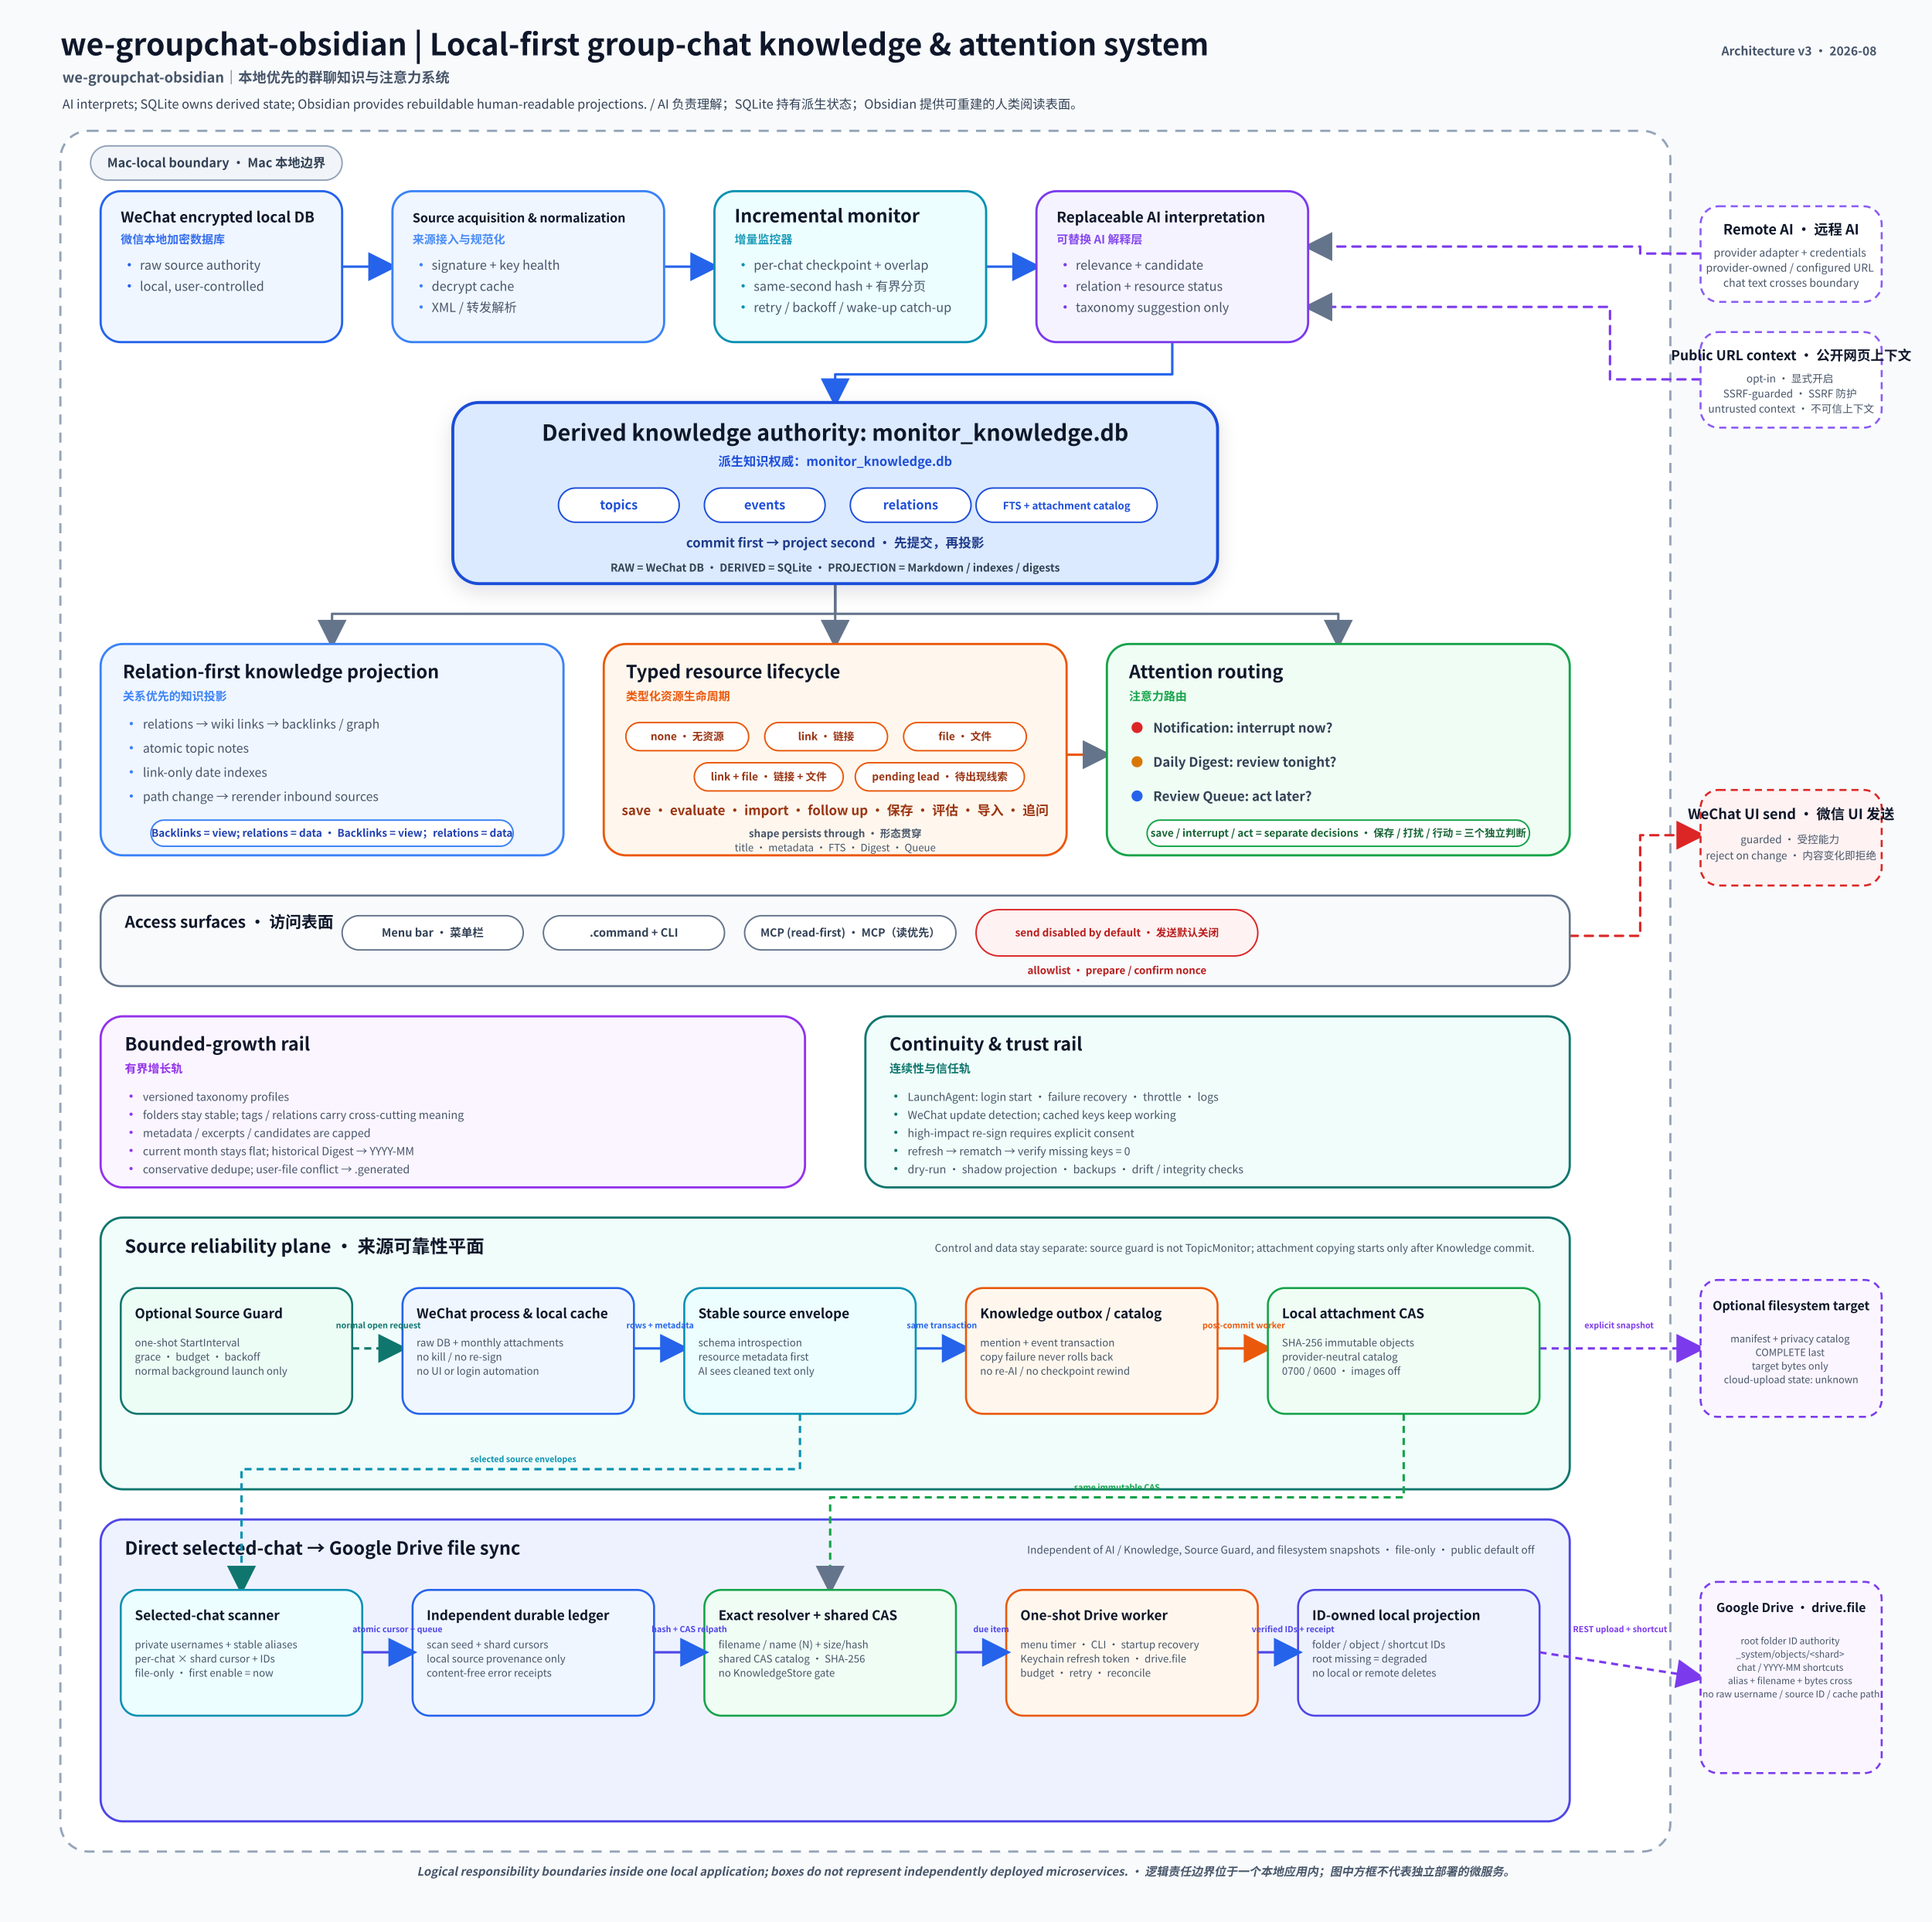
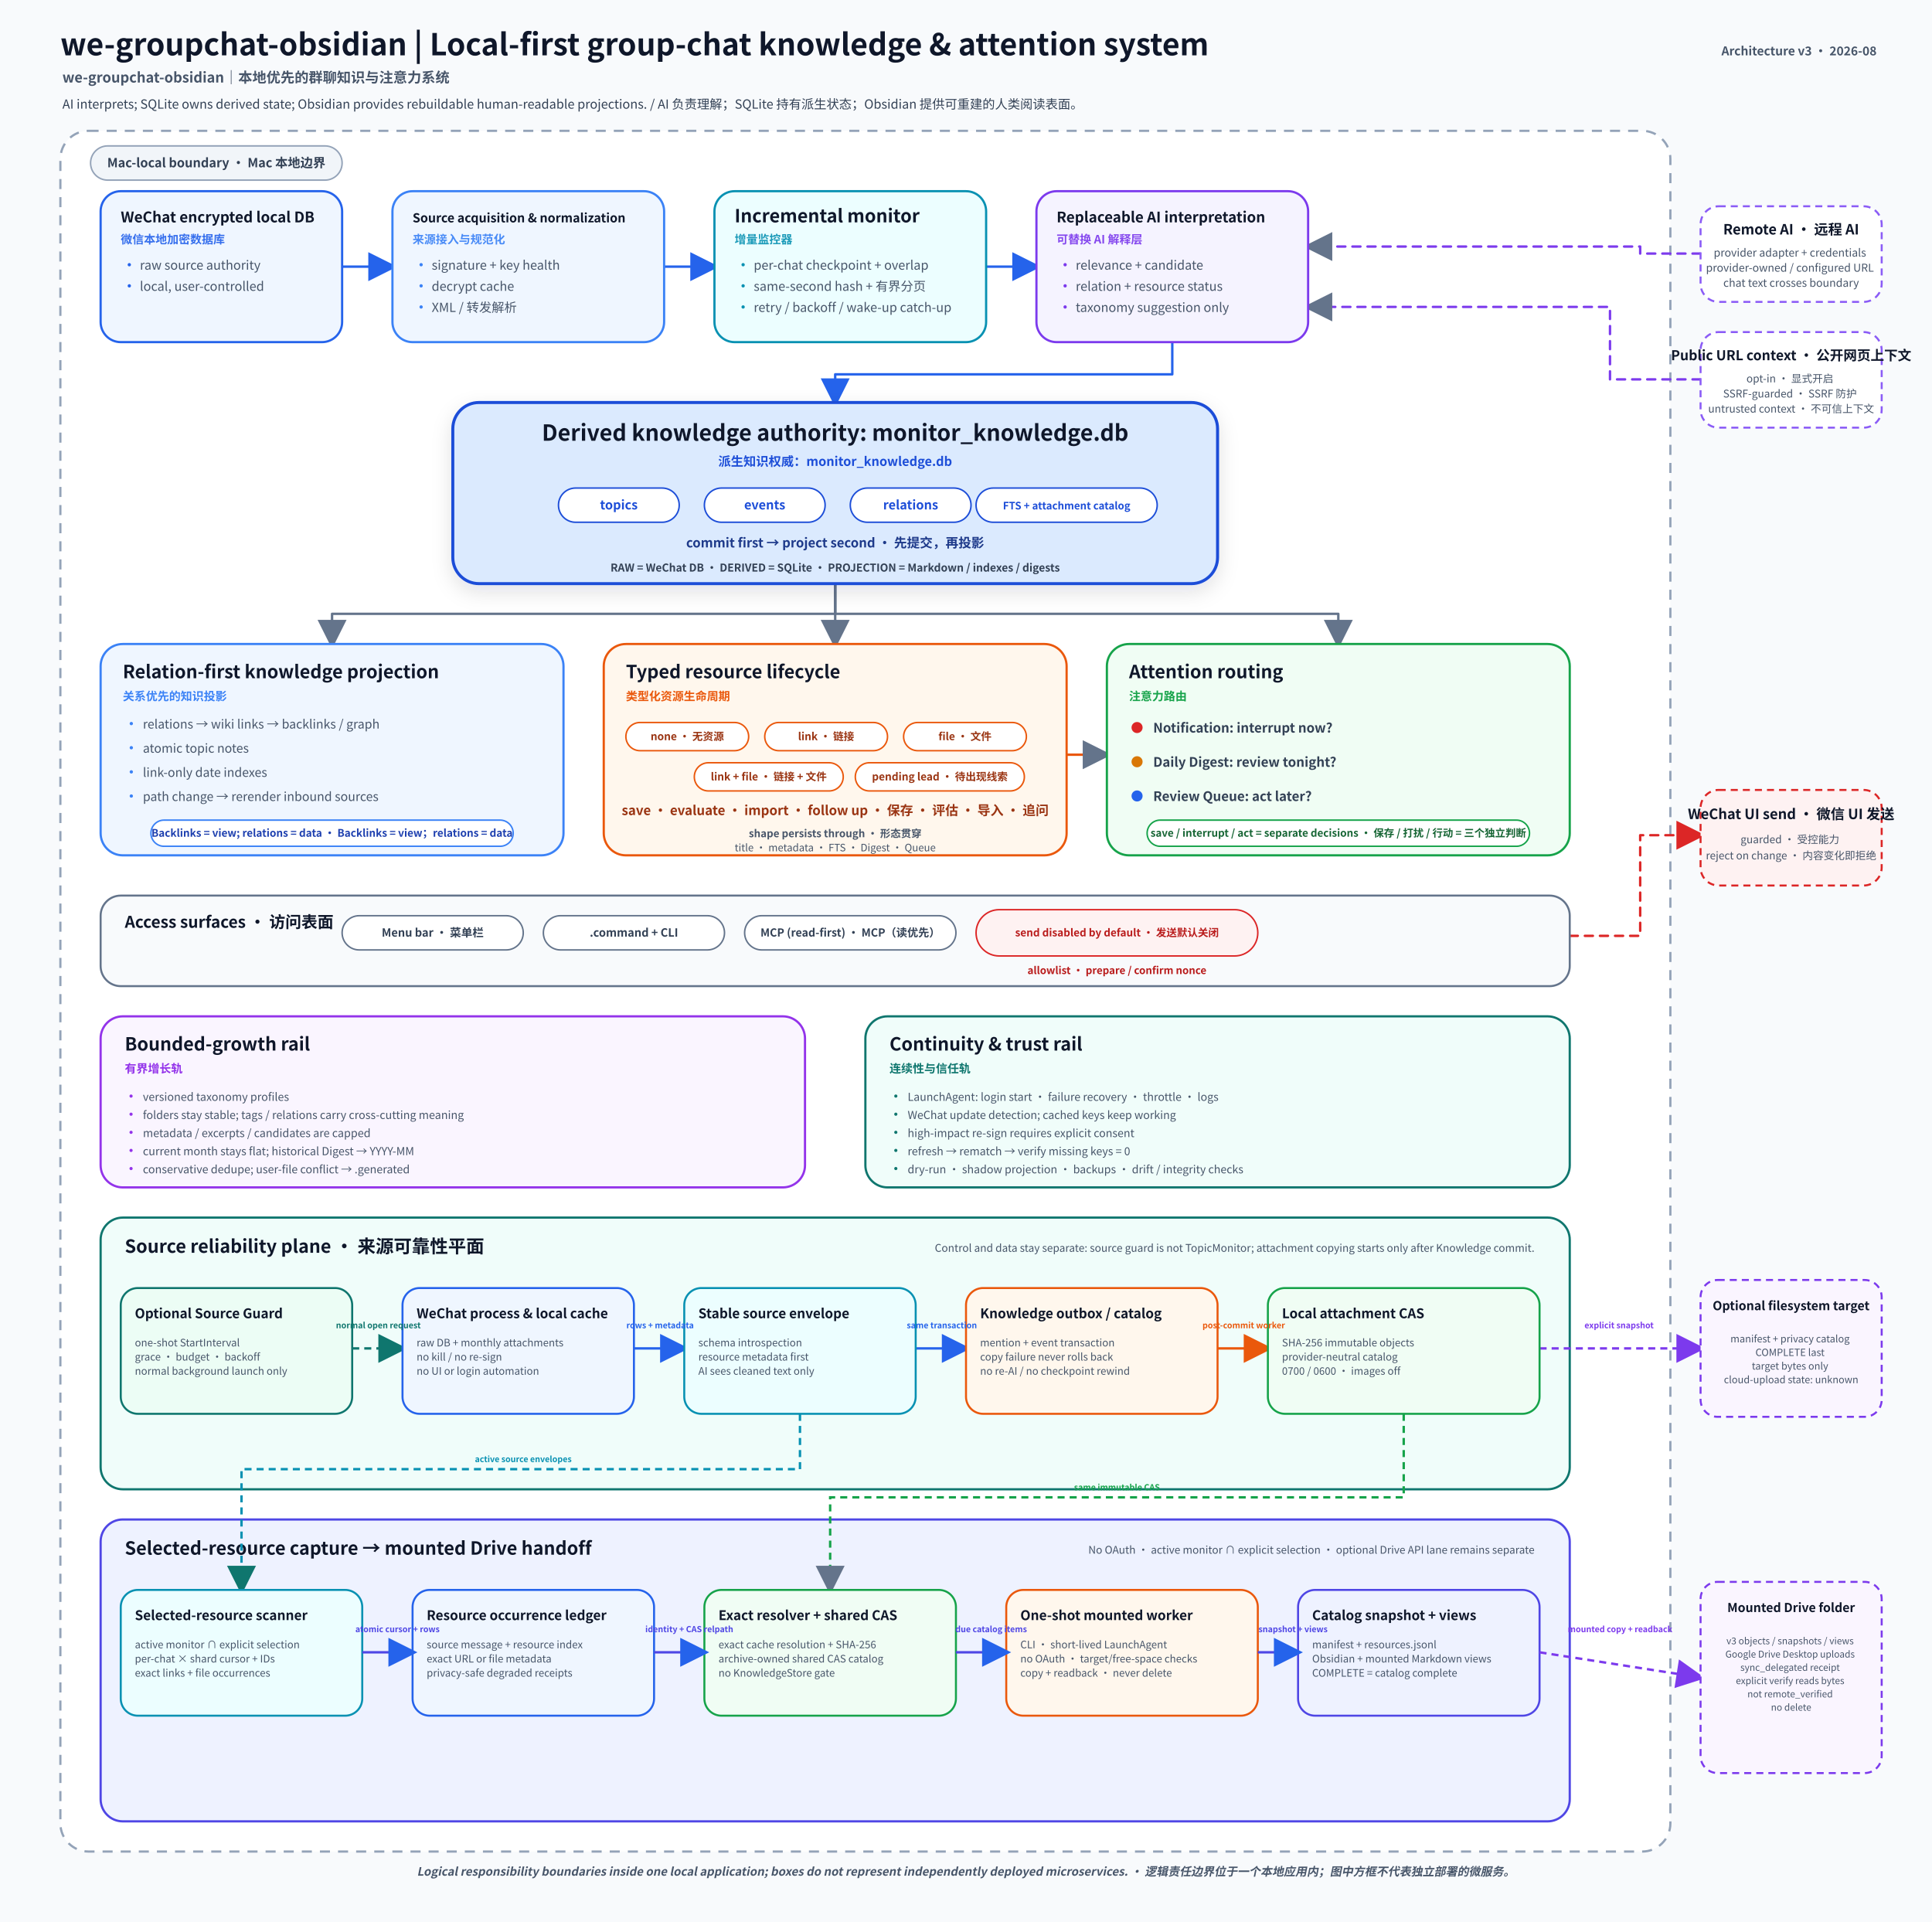
<svg xmlns="http://www.w3.org/2000/svg" width="1920" height="1910" viewBox="0 0 1920 1910" role="img" aria-labelledby="title desc">
  <defs>
    <marker id="arrow" markerWidth="12" markerHeight="12" refX="10" refY="6" orient="auto" markerUnits="strokeWidth">
      <path d="M 0 0 L 12 6 L 0 12 z" fill="#64748B" />
    </marker>
    <marker id="arrowBlue" markerWidth="12" markerHeight="12" refX="10" refY="6" orient="auto" markerUnits="strokeWidth">
      <path d="M 0 0 L 12 6 L 0 12 z" fill="#2563EB" />
    </marker>
    <marker id="arrowRed" markerWidth="12" markerHeight="12" refX="10" refY="6" orient="auto" markerUnits="strokeWidth">
      <path d="M 0 0 L 12 6 L 0 12 z" fill="#DC2626" />
    </marker>
    <filter id="shadow" x="-20%" y="-20%" width="140%" height="140%">
      <feDropShadow dx="0" dy="7" stdDeviation="10" flood-color="#0F172A" flood-opacity="0.12" />
    </filter>
    <marker id="arrowTeal" markerWidth="12" markerHeight="12" refX="10" refY="6" orient="auto">
      <path d="M 0 0 L 12 6 L 0 12 z" fill="#0F766E" />
    </marker>
    <marker id="arrowOrange" markerWidth="12" markerHeight="12" refX="10" refY="6" orient="auto">
      <path d="M 0 0 L 12 6 L 0 12 z" fill="#EA580C" />
    </marker>
    <marker id="arrowPurple" markerWidth="12" markerHeight="12" refX="10" refY="6" orient="auto">
      <path d="M 0 0 L 12 6 L 0 12 z" fill="#7C3AED" />
    </marker>
  </defs>
  <rect width="1920" height="1910" fill="#F8FAFC" />
  <text x="60" y="55" text-anchor="start" font-family="Noto Sans CJK SC, sans-serif" font-size="30" font-weight="800" font-style="normal" letter-spacing="0" fill="#0F172A" opacity="1.0">we-groupchat-obsidian | Local-first group-chat knowledge &amp; attention system</text>
  <text x="62" y="82" text-anchor="start" font-family="Noto Sans CJK SC, sans-serif" font-size="14" font-weight="550" font-style="normal" letter-spacing="0" fill="#475569" opacity="1.0">we-groupchat-obsidian｜本地优先的群聊知识与注意力系统</text>
  <text x="62" y="108" text-anchor="start" font-family="Noto Sans CJK SC, sans-serif" font-size="12.5" font-weight="500" font-style="normal" letter-spacing="0" fill="#334155" opacity="1.0">AI interprets; SQLite owns derived state; Obsidian provides rebuildable human-readable projections.  /  AI 负责理解；SQLite 持有派生状态；Obsidian 提供可重建的人类阅读表面。</text>
  <text x="1865" y="55" text-anchor="end" font-family="Noto Sans CJK SC, sans-serif" font-size="12" font-weight="650" font-style="normal" letter-spacing="0" fill="#475569" opacity="1.0">Architecture v3 · 2026-08</text>
  <rect x="60" y="130" width="1600" height="1710" rx="28" fill="#FFFFFF" fill-opacity="1.0" stroke="#94A3B8" stroke-width="2.2" stroke-dasharray="10 8" />
  <rect x="90" y="145" width="250" height="34" rx="17.0" fill="#F1F5F9" fill-opacity="1.0" stroke="#94A3B8" stroke-width="1.5" />
  <text x="215.0" y="166.25" text-anchor="middle" font-family="Noto Sans CJK SC, sans-serif" font-size="12.5" font-weight="600" font-style="normal" letter-spacing="0" fill="#334155" opacity="1.0">Mac-local boundary · Mac 本地边界</text>
  <polyline points="340,265 390,265" fill="none" stroke="#2563EB" stroke-width="2.4" stroke-linecap="round" stroke-linejoin="round" opacity="1.0" marker-end="url(#arrowBlue)" />
  <polyline points="660,265 710,265" fill="none" stroke="#2563EB" stroke-width="2.4" stroke-linecap="round" stroke-linejoin="round" opacity="1.0" marker-end="url(#arrowBlue)" />
  <polyline points="980,265 1030,265" fill="none" stroke="#2563EB" stroke-width="2.4" stroke-linecap="round" stroke-linejoin="round" opacity="1.0" marker-end="url(#arrowBlue)" />
  <polyline points="1165,340 1165,372 830,372 830,400" fill="none" stroke="#2563EB" stroke-width="2.4" stroke-linecap="round" stroke-linejoin="round" opacity="1.0" marker-end="url(#arrowBlue)" />
  <polyline points="830,580 830,610 330,610 330,640" fill="none" stroke="#64748B" stroke-width="2.4" stroke-linecap="round" stroke-linejoin="round" opacity="1.0" marker-end="url(#arrow)" />
  <polyline points="830,580 830,640" fill="none" stroke="#64748B" stroke-width="2.4" stroke-linecap="round" stroke-linejoin="round" opacity="1.0" marker-end="url(#arrow)" />
  <polyline points="830,580 830,610 1330,610 1330,640" fill="none" stroke="#64748B" stroke-width="2.4" stroke-linecap="round" stroke-linejoin="round" opacity="1.0" marker-end="url(#arrow)" />
  <polyline points="1060,750 1100,750" fill="none" stroke="#EA580C" stroke-width="2.4" stroke-linecap="round" stroke-linejoin="round" opacity="1.0" marker-end="url(#arrow)" />
  <polyline points="1690,252 1630,252 1630,245 1300,245" fill="none" stroke="#7C3AED" stroke-width="2.4" stroke-linecap="round" stroke-linejoin="round" opacity="1.0" stroke-dasharray="8 7" marker-end="url(#arrow)" />
  <polyline points="1690,377 1600,377 1600,305 1300,305" fill="none" stroke="#7C3AED" stroke-width="2.4" stroke-linecap="round" stroke-linejoin="round" opacity="1.0" stroke-dasharray="8 7" marker-end="url(#arrow)" />
  <polyline points="1560,930 1630,930 1630,830 1690,830" fill="none" stroke="#DC2626" stroke-width="2.4" stroke-linecap="round" stroke-linejoin="round" opacity="1.0" stroke-dasharray="8 7" marker-end="url(#arrowRed)" />
  <rect x="100" y="190" width="240" height="150" rx="20" fill="#EFF6FF" fill-opacity="1.0" stroke="#2563EB" stroke-width="2.2" />
  <text x="120" y="221" text-anchor="start" font-family="Noto Sans CJK SC, sans-serif" font-size="14.545" font-weight="750" font-style="normal" letter-spacing="0" fill="#0F172A" opacity="1.0">WeChat encrypted local DB</text>
  <text x="120" y="242" text-anchor="start" font-family="Noto Sans CJK SC, sans-serif" font-size="11.5" font-weight="560" font-style="normal" letter-spacing="0" fill="#2563EB" opacity="0.92">微信本地加密数据库</text>
  <text x="122" y="268" text-anchor="start" font-family="Noto Sans CJK SC, sans-serif" font-size="13" font-weight="800" font-style="normal" letter-spacing="0" fill="#2563EB" opacity="1.0">•</text>
  <text x="139" y="268" text-anchor="start" font-family="Noto Sans CJK SC, sans-serif" font-size="12.5" font-weight="500" font-style="normal" letter-spacing="0" fill="#475569" opacity="1.0">raw source authority</text>
  <text x="122" y="289" text-anchor="start" font-family="Noto Sans CJK SC, sans-serif" font-size="13" font-weight="800" font-style="normal" letter-spacing="0" fill="#2563EB" opacity="1.0">•</text>
  <text x="139" y="289" text-anchor="start" font-family="Noto Sans CJK SC, sans-serif" font-size="12.5" font-weight="500" font-style="normal" letter-spacing="0" fill="#475569" opacity="1.0">local, user-controlled</text>
  <rect x="390" y="190" width="270" height="150" rx="20" fill="#EFF6FF" fill-opacity="1.0" stroke="#3B82F6" stroke-width="2.2" />
  <text x="410" y="221" text-anchor="start" font-family="Noto Sans CJK SC, sans-serif" font-size="12.299" font-weight="750" font-style="normal" letter-spacing="0" fill="#0F172A" opacity="1.0">Source acquisition &amp; normalization</text>
  <text x="410" y="242" text-anchor="start" font-family="Noto Sans CJK SC, sans-serif" font-size="11.5" font-weight="560" font-style="normal" letter-spacing="0" fill="#3B82F6" opacity="0.92">来源接入与规范化</text>
  <text x="412" y="268" text-anchor="start" font-family="Noto Sans CJK SC, sans-serif" font-size="13" font-weight="800" font-style="normal" letter-spacing="0" fill="#3B82F6" opacity="1.0">•</text>
  <text x="429" y="268" text-anchor="start" font-family="Noto Sans CJK SC, sans-serif" font-size="12.5" font-weight="500" font-style="normal" letter-spacing="0" fill="#475569" opacity="1.0">signature + key health</text>
  <text x="412" y="289" text-anchor="start" font-family="Noto Sans CJK SC, sans-serif" font-size="13" font-weight="800" font-style="normal" letter-spacing="0" fill="#3B82F6" opacity="1.0">•</text>
  <text x="429" y="289" text-anchor="start" font-family="Noto Sans CJK SC, sans-serif" font-size="12.5" font-weight="500" font-style="normal" letter-spacing="0" fill="#475569" opacity="1.0">decrypt cache</text>
  <text x="412" y="310" text-anchor="start" font-family="Noto Sans CJK SC, sans-serif" font-size="13" font-weight="800" font-style="normal" letter-spacing="0" fill="#3B82F6" opacity="1.0">•</text>
  <text x="429" y="310" text-anchor="start" font-family="Noto Sans CJK SC, sans-serif" font-size="12.5" font-weight="500" font-style="normal" letter-spacing="0" fill="#475569" opacity="1.0">XML / 转发解析</text>
  <rect x="710" y="190" width="270" height="150" rx="20" fill="#ECFEFF" fill-opacity="1.0" stroke="#0891B2" stroke-width="2.2" />
  <text x="730" y="221" text-anchor="start" font-family="Noto Sans CJK SC, sans-serif" font-size="18" font-weight="750" font-style="normal" letter-spacing="0" fill="#0F172A" opacity="1.0">Incremental monitor</text>
  <text x="730" y="242" text-anchor="start" font-family="Noto Sans CJK SC, sans-serif" font-size="11.5" font-weight="560" font-style="normal" letter-spacing="0" fill="#0891B2" opacity="0.92">增量监控器</text>
  <text x="732" y="268" text-anchor="start" font-family="Noto Sans CJK SC, sans-serif" font-size="13" font-weight="800" font-style="normal" letter-spacing="0" fill="#0891B2" opacity="1.0">•</text>
  <text x="749" y="268" text-anchor="start" font-family="Noto Sans CJK SC, sans-serif" font-size="12.5" font-weight="500" font-style="normal" letter-spacing="0" fill="#475569" opacity="1.0">per-chat checkpoint + overlap</text>
  <text x="732" y="289" text-anchor="start" font-family="Noto Sans CJK SC, sans-serif" font-size="13" font-weight="800" font-style="normal" letter-spacing="0" fill="#0891B2" opacity="1.0">•</text>
  <text x="749" y="289" text-anchor="start" font-family="Noto Sans CJK SC, sans-serif" font-size="12.5" font-weight="500" font-style="normal" letter-spacing="0" fill="#475569" opacity="1.0">same-second hash + 有界分页</text>
  <text x="732" y="310" text-anchor="start" font-family="Noto Sans CJK SC, sans-serif" font-size="13" font-weight="800" font-style="normal" letter-spacing="0" fill="#0891B2" opacity="1.0">•</text>
  <text x="749" y="310" text-anchor="start" font-family="Noto Sans CJK SC, sans-serif" font-size="12.5" font-weight="500" font-style="normal" letter-spacing="0" fill="#475569" opacity="1.0">retry / backoff / wake-up catch-up</text>
  <rect x="1030" y="190" width="270" height="150" rx="20" fill="#F5F3FF" fill-opacity="1.0" stroke="#7C3AED" stroke-width="2.2" />
  <text x="1050" y="221" text-anchor="start" font-family="Noto Sans CJK SC, sans-serif" font-size="14.42" font-weight="750" font-style="normal" letter-spacing="0" fill="#0F172A" opacity="1.0">Replaceable AI interpretation</text>
  <text x="1050" y="242" text-anchor="start" font-family="Noto Sans CJK SC, sans-serif" font-size="11.5" font-weight="560" font-style="normal" letter-spacing="0" fill="#7C3AED" opacity="0.92">可替换 AI 解释层</text>
  <text x="1052" y="268" text-anchor="start" font-family="Noto Sans CJK SC, sans-serif" font-size="13" font-weight="800" font-style="normal" letter-spacing="0" fill="#7C3AED" opacity="1.0">•</text>
  <text x="1069" y="268" text-anchor="start" font-family="Noto Sans CJK SC, sans-serif" font-size="12.5" font-weight="500" font-style="normal" letter-spacing="0" fill="#475569" opacity="1.0">relevance + candidate</text>
  <text x="1052" y="289" text-anchor="start" font-family="Noto Sans CJK SC, sans-serif" font-size="13" font-weight="800" font-style="normal" letter-spacing="0" fill="#7C3AED" opacity="1.0">•</text>
  <text x="1069" y="289" text-anchor="start" font-family="Noto Sans CJK SC, sans-serif" font-size="12.5" font-weight="500" font-style="normal" letter-spacing="0" fill="#475569" opacity="1.0">relation + resource status</text>
  <text x="1052" y="310" text-anchor="start" font-family="Noto Sans CJK SC, sans-serif" font-size="13" font-weight="800" font-style="normal" letter-spacing="0" fill="#7C3AED" opacity="1.0">•</text>
  <text x="1069" y="310" text-anchor="start" font-family="Noto Sans CJK SC, sans-serif" font-size="12.5" font-weight="500" font-style="normal" letter-spacing="0" fill="#475569" opacity="1.0">taxonomy suggestion only</text>
  <rect x="1690" y="205" width="180" height="95" rx="18" fill="#FFFFFF" fill-opacity="1.0" stroke="#8B5CF6" stroke-width="2" stroke-dasharray="7 5" />
  <text x="1780" y="233" text-anchor="middle" font-family="Noto Sans CJK SC, sans-serif" font-size="14" font-weight="750" font-style="normal" letter-spacing="0" fill="#0F172A" opacity="1.0">Remote AI · 远程 AI</text>
  <text x="1780" y="255" text-anchor="middle" font-family="Noto Sans CJK SC, sans-serif" font-size="10.8" font-weight="500" fill="#475569">
    <tspan x="1780" dy="0">provider adapter + credentials</tspan>
    <tspan x="1780" dy="15">provider-owned / configured URL</tspan>
    <tspan x="1780" dy="15">chat text crosses boundary</tspan>
  </text>
  <rect x="1690" y="330" width="180" height="95" rx="18" fill="#FFFFFF" fill-opacity="1.0" stroke="#8B5CF6" stroke-width="2" stroke-dasharray="7 5" />
  <text x="1780" y="358" text-anchor="middle" font-family="Noto Sans CJK SC, sans-serif" font-size="13.5" font-weight="750" font-style="normal" letter-spacing="0" fill="#0F172A" opacity="1.0">Public URL context · 公开网页上下文</text>
  <text x="1780" y="380" text-anchor="middle" font-family="Noto Sans CJK SC, sans-serif" font-size="10.5" font-weight="500" fill="#475569">
    <tspan x="1780" dy="0">opt-in · 显式开启</tspan>
    <tspan x="1780" dy="15">SSRF-guarded · SSRF 防护</tspan>
    <tspan x="1780" dy="15">untrusted context · 不可信上下文</tspan>
  </text>
  <rect x="450" y="400" width="760" height="180" rx="26" fill="#DBEAFE" fill-opacity="1.0" stroke="#1D4ED8" stroke-width="3" filter="url(#shadow)" />
  <text x="830" y="438" text-anchor="middle" font-family="Noto Sans CJK SC, sans-serif" font-size="22" font-weight="800" font-style="normal" letter-spacing="0" fill="#0F172A" opacity="1.0">Derived knowledge authority: monitor_knowledge.db</text>
  <text x="830" y="463" text-anchor="middle" font-family="Noto Sans CJK SC, sans-serif" font-size="12.5" font-weight="620" font-style="normal" letter-spacing="0" fill="#1D4ED8" opacity="1.0">派生知识权威：monitor_knowledge.db</text>
  <rect x="555" y="485" width="120" height="34" rx="17.0" fill="#FFFFFF" fill-opacity="1.0" stroke="#1D4ED8" stroke-width="1.5" />
  <text x="615.0" y="506.25" text-anchor="middle" font-family="Noto Sans CJK SC, sans-serif" font-size="12.5" font-weight="700" font-style="normal" letter-spacing="0" fill="#1D4ED8" opacity="1.0">topics</text>
  <rect x="700" y="485" width="120" height="34" rx="17.0" fill="#FFFFFF" fill-opacity="1.0" stroke="#1D4ED8" stroke-width="1.5" />
  <text x="760.0" y="506.25" text-anchor="middle" font-family="Noto Sans CJK SC, sans-serif" font-size="12.5" font-weight="700" font-style="normal" letter-spacing="0" fill="#1D4ED8" opacity="1.0">events</text>
  <rect x="845" y="485" width="120" height="34" rx="17.0" fill="#FFFFFF" fill-opacity="1.0" stroke="#1D4ED8" stroke-width="1.5" />
  <text x="905.0" y="506.25" text-anchor="middle" font-family="Noto Sans CJK SC, sans-serif" font-size="12.5" font-weight="700" font-style="normal" letter-spacing="0" fill="#1D4ED8" opacity="1.0">relations</text>
  <rect x="970" y="485" width="180" height="34" rx="17.0" fill="#FFFFFF" fill-opacity="1.0" stroke="#1D4ED8" stroke-width="1.5" />
  <text x="1060" y="506.25" text-anchor="middle" font-family="Noto Sans CJK SC, sans-serif" font-size="10.2" font-weight="700" fill="#1D4ED8">FTS + attachment catalog</text>
  <text x="830" y="544" text-anchor="middle" font-family="Noto Sans CJK SC, sans-serif" font-size="12.8" font-weight="700" font-style="normal" letter-spacing="0" fill="#1E3A8A" opacity="1.0">commit first → project second · 先提交，再投影</text>
  <text x="830" y="568" text-anchor="middle" font-family="Noto Sans CJK SC, sans-serif" font-size="10.7" font-weight="600" font-style="normal" letter-spacing="0" fill="#334155" opacity="1.0">RAW = WeChat DB · DERIVED = SQLite · PROJECTION = Markdown / indexes / digests</text>
  <rect x="100" y="640" width="460" height="210" rx="22" fill="#EFF6FF" fill-opacity="1.0" stroke="#3B82F6" stroke-width="2.2" />
  <text x="122" y="674" text-anchor="start" font-family="Noto Sans CJK SC, sans-serif" font-size="18" font-weight="780" font-style="normal" letter-spacing="0" fill="#0F172A" opacity="1.0">Relation-first knowledge projection</text>
  <text x="122" y="696" text-anchor="start" font-family="Noto Sans CJK SC, sans-serif" font-size="11.5" font-weight="600" font-style="normal" letter-spacing="0" fill="#3B82F6" opacity="1.0">关系优先的知识投影</text>
  <text x="124" y="724" text-anchor="start" font-family="Noto Sans CJK SC, sans-serif" font-size="13" font-weight="800" font-style="normal" letter-spacing="0" fill="#3B82F6" opacity="1.0">•</text>
  <text x="142" y="724" text-anchor="start" font-family="Noto Sans CJK SC, sans-serif" font-size="12.2" font-weight="500" font-style="normal" letter-spacing="0" fill="#475569" opacity="1.0">relations → wiki links → backlinks / graph</text>
  <text x="124" y="748" text-anchor="start" font-family="Noto Sans CJK SC, sans-serif" font-size="13" font-weight="800" font-style="normal" letter-spacing="0" fill="#3B82F6" opacity="1.0">•</text>
  <text x="142" y="748" text-anchor="start" font-family="Noto Sans CJK SC, sans-serif" font-size="12.2" font-weight="500" font-style="normal" letter-spacing="0" fill="#475569" opacity="1.0">atomic topic notes</text>
  <text x="124" y="772" text-anchor="start" font-family="Noto Sans CJK SC, sans-serif" font-size="13" font-weight="800" font-style="normal" letter-spacing="0" fill="#3B82F6" opacity="1.0">•</text>
  <text x="142" y="772" text-anchor="start" font-family="Noto Sans CJK SC, sans-serif" font-size="12.2" font-weight="500" font-style="normal" letter-spacing="0" fill="#475569" opacity="1.0">link-only date indexes</text>
  <text x="124" y="796" text-anchor="start" font-family="Noto Sans CJK SC, sans-serif" font-size="13" font-weight="800" font-style="normal" letter-spacing="0" fill="#3B82F6" opacity="1.0">•</text>
  <text x="142" y="796" text-anchor="start" font-family="Noto Sans CJK SC, sans-serif" font-size="12.2" font-weight="500" font-style="normal" letter-spacing="0" fill="#475569" opacity="1.0">path change → rerender inbound sources</text>
  <rect x="150" y="815" width="360" height="26" rx="13.0" fill="#FFFFFF" fill-opacity="1.0" stroke="#3B82F6" stroke-width="1.5" />
  <text x="330.0" y="831.536" text-anchor="middle" font-family="Noto Sans CJK SC, sans-serif" font-size="10.4" font-weight="650" font-style="normal" letter-spacing="0" fill="#1E40AF" opacity="1.0">Backlinks = view; relations = data · Backlinks = view；relations = data</text>
  <rect x="600" y="640" width="460" height="210" rx="22" fill="#FFF7ED" fill-opacity="1.0" stroke="#EA580C" stroke-width="2.2" />
  <text x="622" y="674" text-anchor="start" font-family="Noto Sans CJK SC, sans-serif" font-size="18" font-weight="780" font-style="normal" letter-spacing="0" fill="#0F172A" opacity="1.0">Typed resource lifecycle</text>
  <text x="622" y="696" text-anchor="start" font-family="Noto Sans CJK SC, sans-serif" font-size="11.5" font-weight="600" font-style="normal" letter-spacing="0" fill="#EA580C" opacity="1.0">类型化资源生命周期</text>
  <rect x="622" y="718" width="122" height="28" rx="14.0" fill="#FFFFFF" fill-opacity="1.0" stroke="#EA580C" stroke-width="1.5" />
  <text x="683.0" y="735.57" text-anchor="middle" font-family="Noto Sans CJK SC, sans-serif" font-size="10.5" font-weight="650" font-style="normal" letter-spacing="0" fill="#9A3412" opacity="1.0">none · 无资源</text>
  <rect x="760" y="718" width="122" height="28" rx="14.0" fill="#FFFFFF" fill-opacity="1.0" stroke="#EA580C" stroke-width="1.5" />
  <text x="821.0" y="735.57" text-anchor="middle" font-family="Noto Sans CJK SC, sans-serif" font-size="10.5" font-weight="650" font-style="normal" letter-spacing="0" fill="#9A3412" opacity="1.0">link · 链接</text>
  <rect x="898" y="718" width="122" height="28" rx="14.0" fill="#FFFFFF" fill-opacity="1.0" stroke="#EA580C" stroke-width="1.5" />
  <text x="959.0" y="735.57" text-anchor="middle" font-family="Noto Sans CJK SC, sans-serif" font-size="10.5" font-weight="650" font-style="normal" letter-spacing="0" fill="#9A3412" opacity="1.0">file · 文件</text>
  <rect x="690" y="758" width="148" height="28" rx="14.0" fill="#FFFFFF" fill-opacity="1.0" stroke="#EA580C" stroke-width="1.5" />
  <text x="764.0" y="775.57" text-anchor="middle" font-family="Noto Sans CJK SC, sans-serif" font-size="10.5" font-weight="650" font-style="normal" letter-spacing="0" fill="#9A3412" opacity="1.0">link + file · 链接 + 文件</text>
  <rect x="850" y="758" width="168" height="28" rx="14.0" fill="#FFFFFF" fill-opacity="1.0" stroke="#EA580C" stroke-width="1.5" />
  <text x="934.0" y="775.57" text-anchor="middle" font-family="Noto Sans CJK SC, sans-serif" font-size="10.5" font-weight="650" font-style="normal" letter-spacing="0" fill="#9A3412" opacity="1.0">pending lead · 待出现线索</text>
  <text x="830" y="810" text-anchor="middle" font-family="Noto Sans CJK SC, sans-serif" font-size="13" font-weight="750" font-style="normal" letter-spacing="0" fill="#9A3412" opacity="1.0">save · evaluate · import · follow up · 保存 · 评估 · 导入 · 追问</text>
  <text x="830" y="832" text-anchor="middle" font-family="Noto Sans CJK SC, sans-serif" font-size="10.3" font-weight="600" font-style="normal" letter-spacing="0" fill="#475569" opacity="1.0">shape persists through · 形态贯穿</text>
  <text x="830" y="846" text-anchor="middle" font-family="Noto Sans CJK SC, sans-serif" font-size="10.1" font-weight="520" font-style="normal" letter-spacing="0" fill="#475569" opacity="1.0">title · metadata · FTS · Digest · Queue</text>
  <rect x="1100" y="640" width="460" height="210" rx="22" fill="#F0FDF4" fill-opacity="1.0" stroke="#16A34A" stroke-width="2.2" />
  <text x="1122" y="674" text-anchor="start" font-family="Noto Sans CJK SC, sans-serif" font-size="18" font-weight="780" font-style="normal" letter-spacing="0" fill="#0F172A" opacity="1.0">Attention routing</text>
  <text x="1122" y="696" text-anchor="start" font-family="Noto Sans CJK SC, sans-serif" font-size="11.5" font-weight="600" font-style="normal" letter-spacing="0" fill="#16A34A" opacity="1.0">注意力路由</text>
  <circle cx="1130" cy="723" r="5.5" fill="#DC2626" />
  <text x="1146" y="728" text-anchor="start" font-family="Noto Sans CJK SC, sans-serif" font-size="13" font-weight="650" font-style="normal" letter-spacing="0" fill="#334155" opacity="1.0">Notification: interrupt now?</text>
  <circle cx="1130" cy="757" r="5.5" fill="#D97706" />
  <text x="1146" y="762" text-anchor="start" font-family="Noto Sans CJK SC, sans-serif" font-size="13" font-weight="650" font-style="normal" letter-spacing="0" fill="#334155" opacity="1.0">Daily Digest: review tonight?</text>
  <circle cx="1130" cy="791" r="5.5" fill="#2563EB" />
  <text x="1146" y="796" text-anchor="start" font-family="Noto Sans CJK SC, sans-serif" font-size="13" font-weight="650" font-style="normal" letter-spacing="0" fill="#334155" opacity="1.0">Review Queue: act later?</text>
  <rect x="1140" y="815" width="380" height="26" rx="13.0" fill="#FFFFFF" fill-opacity="1.0" stroke="#16A34A" stroke-width="1.5" />
  <text x="1330.0" y="831.502" text-anchor="middle" font-family="Noto Sans CJK SC, sans-serif" font-size="10.3" font-weight="650" font-style="normal" letter-spacing="0" fill="#166534" opacity="1.0">save / interrupt / act = separate decisions · 保存 / 打扰 / 行动 = 三个独立判断</text>
  <rect x="100" y="890" width="1460" height="90" rx="20" fill="#F8FAFC" fill-opacity="1.0" stroke="#64748B" stroke-width="2" />
  <text x="124" y="922" text-anchor="start" font-family="Noto Sans CJK SC, sans-serif" font-size="16" font-weight="760" font-style="normal" letter-spacing="0" fill="#0F172A" opacity="1.0">Access surfaces · 访问表面</text>
  <rect x="340" y="910" width="180" height="34" rx="17.0" fill="#FFFFFF" fill-opacity="1.0" stroke="#64748B" stroke-width="1.5" />
  <text x="430.0" y="930.808" text-anchor="middle" font-family="Noto Sans CJK SC, sans-serif" font-size="11.2" font-weight="600" font-style="normal" letter-spacing="0" fill="#334155" opacity="1.0">Menu bar · 菜单栏</text>
  <rect x="540" y="910" width="180" height="34" rx="17.0" fill="#FFFFFF" fill-opacity="1.0" stroke="#64748B" stroke-width="1.5" />
  <text x="630.0" y="930.808" text-anchor="middle" font-family="Noto Sans CJK SC, sans-serif" font-size="11.2" font-weight="600" font-style="normal" letter-spacing="0" fill="#334155" opacity="1.0">.command + CLI</text>
  <rect x="740" y="910" width="210" height="34" rx="17.0" fill="#FFFFFF" fill-opacity="1.0" stroke="#64748B" stroke-width="1.5" />
  <text x="845.0" y="930.706" text-anchor="middle" font-family="Noto Sans CJK SC, sans-serif" font-size="10.9" font-weight="600" font-style="normal" letter-spacing="0" fill="#334155" opacity="1.0">MCP (read-first) · MCP（读优先）</text>
  <rect x="970" y="904" width="280" height="46" rx="23.0" fill="#FEF2F2" fill-opacity="1.0" stroke="#DC2626" stroke-width="1.5" />
  <text x="1110.0" y="930.536" text-anchor="middle" font-family="Noto Sans CJK SC, sans-serif" font-size="10.4" font-weight="600" font-style="normal" letter-spacing="0" fill="#B91C1C" opacity="1.0">send disabled by default · 发送默认关闭</text>
  <text x="1110" y="968" text-anchor="middle" font-family="Noto Sans CJK SC, sans-serif" font-size="10.2" font-weight="620" font-style="normal" letter-spacing="0" fill="#B91C1C" opacity="1.0">allowlist · prepare / confirm nonce</text>
  <rect x="1690" y="785" width="180" height="95" rx="18" fill="#FEF2F2" fill-opacity="1.0" stroke="#DC2626" stroke-width="2" stroke-dasharray="7 5" />
  <text x="1780" y="814" text-anchor="middle" font-family="Noto Sans CJK SC, sans-serif" font-size="14" font-weight="760" font-style="normal" letter-spacing="0" fill="#0F172A" opacity="1.0">WeChat UI send · 微信 UI 发送</text>
  <text x="1780" y="838" text-anchor="middle" font-family="Noto Sans CJK SC, sans-serif" font-size="10.5" font-weight="500" fill="#475569">
    <tspan x="1780" dy="0">guarded · 受控能力</tspan>
    <tspan x="1780" dy="16">reject on change · 内容变化即拒绝</tspan>
  </text>
  <rect x="100" y="1010" width="700" height="170" rx="22" fill="#FAF5FF" fill-opacity="1.0" stroke="#9333EA" stroke-width="2.2" />
  <text x="124" y="1044" text-anchor="start" font-family="Noto Sans CJK SC, sans-serif" font-size="18" font-weight="780" font-style="normal" letter-spacing="0" fill="#0F172A" opacity="1.0">Bounded-growth rail</text>
  <text x="124" y="1066" text-anchor="start" font-family="Noto Sans CJK SC, sans-serif" font-size="11.5" font-weight="600" font-style="normal" letter-spacing="0" fill="#9333EA" opacity="1.0">有界增长轨</text>
  <text x="124" y="1094" text-anchor="start" font-family="Noto Sans CJK SC, sans-serif" font-size="12.5" font-weight="800" font-style="normal" letter-spacing="0" fill="#9333EA" opacity="1.0">•</text>
  <text x="142" y="1094" text-anchor="start" font-family="Noto Sans CJK SC, sans-serif" font-size="11.0" font-weight="520" font-style="normal" letter-spacing="0" fill="#475569" opacity="1.0">versioned taxonomy profiles</text>
  <text x="124" y="1112" text-anchor="start" font-family="Noto Sans CJK SC, sans-serif" font-size="12.5" font-weight="800" font-style="normal" letter-spacing="0" fill="#9333EA" opacity="1.0">•</text>
  <text x="142" y="1112" text-anchor="start" font-family="Noto Sans CJK SC, sans-serif" font-size="11.0" font-weight="520" font-style="normal" letter-spacing="0" fill="#475569" opacity="1.0">folders stay stable; tags / relations carry cross-cutting meaning</text>
  <text x="124" y="1130" text-anchor="start" font-family="Noto Sans CJK SC, sans-serif" font-size="12.5" font-weight="800" font-style="normal" letter-spacing="0" fill="#9333EA" opacity="1.0">•</text>
  <text x="142" y="1130" text-anchor="start" font-family="Noto Sans CJK SC, sans-serif" font-size="11.0" font-weight="520" font-style="normal" letter-spacing="0" fill="#475569" opacity="1.0">metadata / excerpts / candidates are capped</text>
  <text x="124" y="1148" text-anchor="start" font-family="Noto Sans CJK SC, sans-serif" font-size="12.5" font-weight="800" font-style="normal" letter-spacing="0" fill="#9333EA" opacity="1.0">•</text>
  <text x="142" y="1148" text-anchor="start" font-family="Noto Sans CJK SC, sans-serif" font-size="11.0" font-weight="520" font-style="normal" letter-spacing="0" fill="#475569" opacity="1.0">current month stays flat; historical Digest → YYYY-MM</text>
  <text x="124" y="1166" text-anchor="start" font-family="Noto Sans CJK SC, sans-serif" font-size="12.5" font-weight="800" font-style="normal" letter-spacing="0" fill="#9333EA" opacity="1.0">•</text>
  <text x="142" y="1166" text-anchor="start" font-family="Noto Sans CJK SC, sans-serif" font-size="11.0" font-weight="520" font-style="normal" letter-spacing="0" fill="#475569" opacity="1.0">conservative dedupe; user-file conflict → .generated</text>
  <rect x="860" y="1010" width="700" height="170" rx="22" fill="#F0FDFA" fill-opacity="1.0" stroke="#0F766E" stroke-width="2.2" />
  <text x="884" y="1044" text-anchor="start" font-family="Noto Sans CJK SC, sans-serif" font-size="18" font-weight="780" font-style="normal" letter-spacing="0" fill="#0F172A" opacity="1.0">Continuity &amp; trust rail</text>
  <text x="884" y="1066" text-anchor="start" font-family="Noto Sans CJK SC, sans-serif" font-size="11.5" font-weight="600" font-style="normal" letter-spacing="0" fill="#0F766E" opacity="1.0">连续性与信任轨</text>
  <text x="884" y="1094" text-anchor="start" font-family="Noto Sans CJK SC, sans-serif" font-size="12.5" font-weight="800" font-style="normal" letter-spacing="0" fill="#0F766E" opacity="1.0">•</text>
  <text x="902" y="1094" text-anchor="start" font-family="Noto Sans CJK SC, sans-serif" font-size="10.9" font-weight="520" font-style="normal" letter-spacing="0" fill="#475569" opacity="1.0">LaunchAgent: login start · failure recovery · throttle · logs</text>
  <text x="884" y="1112" text-anchor="start" font-family="Noto Sans CJK SC, sans-serif" font-size="12.5" font-weight="800" font-style="normal" letter-spacing="0" fill="#0F766E" opacity="1.0">•</text>
  <text x="902" y="1112" text-anchor="start" font-family="Noto Sans CJK SC, sans-serif" font-size="10.9" font-weight="520" font-style="normal" letter-spacing="0" fill="#475569" opacity="1.0">WeChat update detection; cached keys keep working</text>
  <text x="884" y="1130" text-anchor="start" font-family="Noto Sans CJK SC, sans-serif" font-size="12.5" font-weight="800" font-style="normal" letter-spacing="0" fill="#0F766E" opacity="1.0">•</text>
  <text x="902" y="1130" text-anchor="start" font-family="Noto Sans CJK SC, sans-serif" font-size="10.9" font-weight="520" font-style="normal" letter-spacing="0" fill="#475569" opacity="1.0">high-impact re-sign requires explicit consent</text>
  <text x="884" y="1148" text-anchor="start" font-family="Noto Sans CJK SC, sans-serif" font-size="12.5" font-weight="800" font-style="normal" letter-spacing="0" fill="#0F766E" opacity="1.0">•</text>
  <text x="902" y="1148" text-anchor="start" font-family="Noto Sans CJK SC, sans-serif" font-size="10.9" font-weight="520" font-style="normal" letter-spacing="0" fill="#475569" opacity="1.0">refresh → rematch → verify missing keys = 0</text>
  <text x="884" y="1166" text-anchor="start" font-family="Noto Sans CJK SC, sans-serif" font-size="12.5" font-weight="800" font-style="normal" letter-spacing="0" fill="#0F766E" opacity="1.0">•</text>
  <text x="902" y="1166" text-anchor="start" font-family="Noto Sans CJK SC, sans-serif" font-size="10.9" font-weight="520" font-style="normal" letter-spacing="0" fill="#475569" opacity="1.0">dry-run · shadow projection · backups · drift / integrity checks</text>
  <text x="960" y="1864" text-anchor="middle" font-family="Noto Sans CJK SC, sans-serif" font-size="11.5" font-weight="550" font-style="italic" letter-spacing="0" fill="#475569" opacity="1.0">Logical responsibility boundaries inside one local application; boxes do not represent independently deployed microservices. · 逻辑责任边界位于一个本地应用内；图中方框不代表独立部署的微服务。</text>
  <rect x="100" y="1210" width="1460" height="270" rx="22" fill="#F0FDFA" stroke="#0F766E" stroke-width="2.2" />
  <text x="124" y="1245" text-anchor="start" font-family="Noto Sans CJK SC, sans-serif" font-size="18" font-weight="780" fill="#0F172A">Source reliability plane · 来源可靠性平面</text>
  <text x="1525" y="1244" text-anchor="end" font-family="Noto Sans CJK SC, sans-serif" font-size="10.5" font-weight="520" fill="#475569">Control and data stay separate: source guard is not TopicMonitor; attachment copying starts only after Knowledge commit.</text>
  <polyline points="350,1340 400,1340" fill="none" stroke="#0F766E" stroke-width="2.4" stroke-dasharray="7 5" marker-end="url(#arrowTeal)" />
  <polyline points="630,1340 680,1340" fill="none" stroke="#2563EB" stroke-width="2.4" marker-end="url(#arrowBlue)" />
  <polyline points="910,1340 960,1340" fill="none" stroke="#2563EB" stroke-width="2.4" marker-end="url(#arrowBlue)" />
  <polyline points="1210,1340 1260,1340" fill="none" stroke="#EA580C" stroke-width="2.4" marker-end="url(#arrowOrange)" />
  <polyline points="1530,1340 1690,1340" fill="none" stroke="#7C3AED" stroke-width="2.4" stroke-dasharray="7 5" marker-end="url(#arrowPurple)" />
  <rect x="120" y="1280" width="230" height="125" rx="17" fill="#ECFDF5" stroke="#0F766E" stroke-width="2" />
  <text x="134" y="1310" text-anchor="start" font-family="Noto Sans CJK SC, sans-serif" font-size="13.2" font-weight="750" fill="#0F172A">Optional Source Guard</text>
  <text x="134" y="1338" text-anchor="start" font-family="Noto Sans CJK SC, sans-serif" font-size="10.2" font-weight="500" fill="#475569">
    <tspan x="134" dy="0">one-shot StartInterval</tspan>
    <tspan x="134" dy="14.076">grace · budget · backoff</tspan>
    <tspan x="134" dy="14.076">normal background launch only</tspan>
  </text>
  <rect x="400" y="1280" width="230" height="125" rx="17" fill="#EFF6FF" stroke="#2563EB" stroke-width="2" />
  <text x="414" y="1310" text-anchor="start" font-family="Noto Sans CJK SC, sans-serif" font-size="13.2" font-weight="750" fill="#0F172A">WeChat process &amp; local cache</text>
  <text x="414" y="1338" text-anchor="start" font-family="Noto Sans CJK SC, sans-serif" font-size="10.2" font-weight="500" fill="#475569">
    <tspan x="414" dy="0">raw DB + monthly attachments</tspan>
    <tspan x="414" dy="14.076">no kill / no re-sign</tspan>
    <tspan x="414" dy="14.076">no UI or login automation</tspan>
  </text>
  <rect x="680" y="1280" width="230" height="125" rx="17" fill="#ECFEFF" stroke="#0891B2" stroke-width="2" />
  <text x="694" y="1310" text-anchor="start" font-family="Noto Sans CJK SC, sans-serif" font-size="13.2" font-weight="750" fill="#0F172A">Stable source envelope</text>
  <text x="694" y="1338" text-anchor="start" font-family="Noto Sans CJK SC, sans-serif" font-size="10.2" font-weight="500" fill="#475569">
    <tspan x="694" dy="0">schema introspection</tspan>
    <tspan x="694" dy="14.076">resource metadata first</tspan>
    <tspan x="694" dy="14.076">AI sees cleaned text only</tspan>
  </text>
  <rect x="960" y="1280" width="250" height="125" rx="17" fill="#FFF7ED" stroke="#EA580C" stroke-width="2" />
  <text x="974" y="1310" text-anchor="start" font-family="Noto Sans CJK SC, sans-serif" font-size="13.2" font-weight="750" fill="#0F172A">Knowledge outbox / catalog</text>
  <text x="974" y="1338" text-anchor="start" font-family="Noto Sans CJK SC, sans-serif" font-size="10.2" font-weight="500" fill="#475569">
    <tspan x="974" dy="0">mention + event transaction</tspan>
    <tspan x="974" dy="14.076">copy failure never rolls back</tspan>
    <tspan x="974" dy="14.076">no re-AI / no checkpoint rewind</tspan>
  </text>
  <rect x="1260" y="1280" width="270" height="125" rx="17" fill="#F0FDF4" stroke="#16A34A" stroke-width="2" />
  <text x="1274" y="1310" text-anchor="start" font-family="Noto Sans CJK SC, sans-serif" font-size="13.2" font-weight="750" fill="#0F172A">Local attachment CAS</text>
  <text x="1274" y="1338" text-anchor="start" font-family="Noto Sans CJK SC, sans-serif" font-size="10.2" font-weight="500" fill="#475569">
    <tspan x="1274" dy="0">SHA-256 immutable objects</tspan>
    <tspan x="1274" dy="14.076">provider-neutral catalog</tspan>
    <tspan x="1274" dy="14.076">0700 / 0600 · images off</tspan>
  </text>
  <rect x="1690" y="1272" width="180" height="136" rx="17" fill="#FAF5FF" stroke="#7C3AED" stroke-width="2" stroke-dasharray="7 5" />
  <text x="1780.0" y="1302" text-anchor="middle" font-family="Noto Sans CJK SC, sans-serif" font-size="12.2" font-weight="750" fill="#0F172A">Optional filesystem target</text>
  <text x="1780.0" y="1334" text-anchor="middle" font-family="Noto Sans CJK SC, sans-serif" font-size="9.8" font-weight="500" fill="#475569">
    <tspan x="1780.0" dy="0">manifest + privacy catalog</tspan>
    <tspan x="1780.0" dy="13.524">COMPLETE last</tspan>
    <tspan x="1780.0" dy="13.524">target bytes only</tspan>
    <tspan x="1780.0" dy="13.524">cloud-upload state: unknown</tspan>
  </text>
  <text x="376.0" y="1320" text-anchor="middle" font-family="Noto Sans CJK SC, sans-serif" font-size="8.2" font-weight="650" fill="#0F766E">normal open request</text>
  <text x="656.0" y="1320" text-anchor="middle" font-family="Noto Sans CJK SC, sans-serif" font-size="8.2" font-weight="650" fill="#2563EB">rows + metadata</text>
  <text x="936.0" y="1320" text-anchor="middle" font-family="Noto Sans CJK SC, sans-serif" font-size="8.2" font-weight="650" fill="#2563EB">same transaction</text>
  <text x="1236.0" y="1320" text-anchor="middle" font-family="Noto Sans CJK SC, sans-serif" font-size="8.2" font-weight="650" fill="#EA580C">post-commit worker</text>
  <text x="1609.0" y="1320" text-anchor="middle" font-family="Noto Sans CJK SC, sans-serif" font-size="8.2" font-weight="650" fill="#7C3AED">explicit snapshot</text>
  <rect x="100" y="1510" width="1460" height="300" rx="22" fill="#EEF2FF" stroke="#4F46E5" stroke-width="2.2" />
-   <text x="124" y="1545" text-anchor="start" font-family="Noto Sans CJK SC, sans-serif" font-size="18" font-weight="780" fill="#0F172A">Direct selected-chat → Google Drive file sync</text>
-   <text x="1525" y="1544" text-anchor="end" font-family="Noto Sans CJK SC, sans-serif" font-size="10.5" font-weight="520" fill="#475569">Independent of AI / Knowledge, Source Guard, and filesystem snapshots · file-only · public default off</text>
+   <text x="124" y="1545" text-anchor="start" font-family="Noto Sans CJK SC, sans-serif" font-size="18" font-weight="780" fill="#0F172A">Selected-resource capture → mounted Drive handoff</text>
+   <text x="1525" y="1544" text-anchor="end" font-family="Noto Sans CJK SC, sans-serif" font-size="10.5" font-weight="520" fill="#475569">No OAuth · active monitor ∩ explicit selection · optional Drive API lane remains separate</text>
  <polyline points="795,1405 795,1460 240,1460 240,1580" fill="none" stroke="#0891B2" stroke-width="2.4" stroke-dasharray="7 5" marker-end="url(#arrowTeal)" />
-   <text x="520" y="1453" text-anchor="middle" font-family="Noto Sans CJK SC, sans-serif" font-size="8.2" font-weight="650" fill="#0891B2">selected source envelopes</text>
+   <text x="520" y="1453" text-anchor="middle" font-family="Noto Sans CJK SC, sans-serif" font-size="8.2" font-weight="650" fill="#0891B2">active source envelopes</text>
  <polyline points="1395,1405 1395,1488 825,1488 825,1580" fill="none" stroke="#16A34A" stroke-width="2.4" stroke-dasharray="7 5" marker-end="url(#arrow)" />
  <text x="1110" y="1481" text-anchor="middle" font-family="Noto Sans CJK SC, sans-serif" font-size="8.2" font-weight="650" fill="#16A34A">same immutable CAS</text>
  <rect x="120" y="1580" width="240" height="125" rx="17" fill="#ECFEFF" stroke="#0891B2" stroke-width="2" />
-   <text x="134" y="1610" text-anchor="start" font-family="Noto Sans CJK SC, sans-serif" font-size="13.2" font-weight="750" fill="#0F172A">Selected-chat scanner</text>
+   <text x="134" y="1610" text-anchor="start" font-family="Noto Sans CJK SC, sans-serif" font-size="13.2" font-weight="750" fill="#0F172A">Selected-resource scanner</text>
  <text x="134" y="1638" text-anchor="start" font-family="Noto Sans CJK SC, sans-serif" font-size="10.2" font-weight="500" fill="#475569">
-     <tspan x="134" dy="0">private usernames + stable aliases</tspan>
+     <tspan x="134" dy="0">active monitor ∩ explicit selection</tspan>
    <tspan x="134" dy="14.1">per-chat × shard cursor + IDs</tspan>
-     <tspan x="134" dy="14.1">file-only · first enable = now</tspan>
+     <tspan x="134" dy="14.1">exact links + file occurrences</tspan>
  </text>
  <rect x="410" y="1580" width="240" height="125" rx="17" fill="#EFF6FF" stroke="#2563EB" stroke-width="2" />
-   <text x="424" y="1610" text-anchor="start" font-family="Noto Sans CJK SC, sans-serif" font-size="13.2" font-weight="750" fill="#0F172A">Independent durable ledger</text>
+   <text x="424" y="1610" text-anchor="start" font-family="Noto Sans CJK SC, sans-serif" font-size="13.2" font-weight="750" fill="#0F172A">Resource occurrence ledger</text>
  <text x="424" y="1638" text-anchor="start" font-family="Noto Sans CJK SC, sans-serif" font-size="10.2" font-weight="500" fill="#475569">
-     <tspan x="424" dy="0">scan seed + shard cursors</tspan>
-     <tspan x="424" dy="14.1">local source provenance only</tspan>
-     <tspan x="424" dy="14.1">content-free error receipts</tspan>
+     <tspan x="424" dy="0">source message + resource index</tspan>
+     <tspan x="424" dy="14.1">exact URL or file metadata</tspan>
+     <tspan x="424" dy="14.1">privacy-safe degraded receipts</tspan>
  </text>
  <rect x="700" y="1580" width="250" height="125" rx="17" fill="#F0FDF4" stroke="#16A34A" stroke-width="2" />
  <text x="714" y="1610" text-anchor="start" font-family="Noto Sans CJK SC, sans-serif" font-size="13.2" font-weight="750" fill="#0F172A">Exact resolver + shared CAS</text>
  <text x="714" y="1638" text-anchor="start" font-family="Noto Sans CJK SC, sans-serif" font-size="10.2" font-weight="500" fill="#475569">
-     <tspan x="714" dy="0">filename / name (N) + size/hash</tspan>
-     <tspan x="714" dy="14.1">shared CAS catalog · SHA-256</tspan>
+     <tspan x="714" dy="0">exact cache resolution + SHA-256</tspan>
+     <tspan x="714" dy="14.1">archive-owned shared CAS catalog</tspan>
    <tspan x="714" dy="14.1">no KnowledgeStore gate</tspan>
  </text>
  <rect x="1000" y="1580" width="250" height="125" rx="17" fill="#FFF7ED" stroke="#EA580C" stroke-width="2" />
-   <text x="1014" y="1610" text-anchor="start" font-family="Noto Sans CJK SC, sans-serif" font-size="13.2" font-weight="750" fill="#0F172A">One-shot Drive worker</text>
+   <text x="1014" y="1610" text-anchor="start" font-family="Noto Sans CJK SC, sans-serif" font-size="13.2" font-weight="750" fill="#0F172A">One-shot mounted worker</text>
  <text x="1014" y="1638" text-anchor="start" font-family="Noto Sans CJK SC, sans-serif" font-size="10.2" font-weight="500" fill="#475569">
-     <tspan x="1014" dy="0">menu timer · CLI · startup recovery</tspan>
-     <tspan x="1014" dy="14.1">Keychain refresh token · drive.file</tspan>
-     <tspan x="1014" dy="14.1">budget · retry · reconcile</tspan>
+     <tspan x="1014" dy="0">CLI · short-lived LaunchAgent</tspan>
+     <tspan x="1014" dy="14.1">no OAuth · target/free-space checks</tspan>
+     <tspan x="1014" dy="14.1">copy + readback · never delete</tspan>
  </text>
  <rect x="1290" y="1580" width="240" height="125" rx="17" fill="#EEF2FF" stroke="#4F46E5" stroke-width="2" />
-   <text x="1304" y="1610" text-anchor="start" font-family="Noto Sans CJK SC, sans-serif" font-size="13.2" font-weight="750" fill="#0F172A">ID-owned local projection</text>
+   <text x="1304" y="1610" text-anchor="start" font-family="Noto Sans CJK SC, sans-serif" font-size="13.2" font-weight="750" fill="#0F172A">Catalog snapshot + views</text>
  <text x="1304" y="1638" text-anchor="start" font-family="Noto Sans CJK SC, sans-serif" font-size="10.2" font-weight="500" fill="#475569">
-     <tspan x="1304" dy="0">folder / object / shortcut IDs</tspan>
-     <tspan x="1304" dy="14.1">root missing = degraded</tspan>
-     <tspan x="1304" dy="14.1">no local or remote deletes</tspan>
+     <tspan x="1304" dy="0">manifest + resources.jsonl</tspan>
+     <tspan x="1304" dy="14.1">Obsidian + mounted Markdown views</tspan>
+     <tspan x="1304" dy="14.1">COMPLETE = catalog complete</tspan>
  </text>
  <polyline points="360,1642 410,1642" fill="none" stroke="#4F46E5" stroke-width="2.4" marker-end="url(#arrowBlue)" />
-   <text x="395" y="1622" text-anchor="middle" font-family="Noto Sans CJK SC, sans-serif" font-size="8.2" font-weight="650" fill="#4F46E5">atomic cursor + queue</text>
+   <text x="395" y="1622" text-anchor="middle" font-family="Noto Sans CJK SC, sans-serif" font-size="8.2" font-weight="650" fill="#4F46E5">atomic cursor + rows</text>
  <polyline points="650,1642 700,1642" fill="none" stroke="#4F46E5" stroke-width="2.4" marker-end="url(#arrowBlue)" />
-   <text x="685" y="1622" text-anchor="middle" font-family="Noto Sans CJK SC, sans-serif" font-size="8.2" font-weight="650" fill="#4F46E5">hash + CAS relpath</text>
+   <text x="685" y="1622" text-anchor="middle" font-family="Noto Sans CJK SC, sans-serif" font-size="8.2" font-weight="650" fill="#4F46E5">identity + CAS relpath</text>
  <polyline points="950,1642 1000,1642" fill="none" stroke="#4F46E5" stroke-width="2.4" marker-end="url(#arrowBlue)" />
-   <text x="985" y="1622" text-anchor="middle" font-family="Noto Sans CJK SC, sans-serif" font-size="8.2" font-weight="650" fill="#4F46E5">due item</text>
+   <text x="985" y="1622" text-anchor="middle" font-family="Noto Sans CJK SC, sans-serif" font-size="8.2" font-weight="650" fill="#4F46E5">due catalog items</text>
  <polyline points="1250,1642 1290,1642" fill="none" stroke="#4F46E5" stroke-width="2.4" marker-end="url(#arrowBlue)" />
-   <text x="1285" y="1622" text-anchor="middle" font-family="Noto Sans CJK SC, sans-serif" font-size="8.2" font-weight="650" fill="#4F46E5">verified IDs + receipt</text>
+   <text x="1285" y="1622" text-anchor="middle" font-family="Noto Sans CJK SC, sans-serif" font-size="8.2" font-weight="650" fill="#4F46E5">snapshot + views</text>
  <polyline points="1530,1642 1690,1667" fill="none" stroke="#7C3AED" stroke-width="2.4" stroke-dasharray="7 5" marker-end="url(#arrowPurple)" />
-   <text x="1610" y="1622" text-anchor="middle" font-family="Noto Sans CJK SC, sans-serif" font-size="8.2" font-weight="650" fill="#7C3AED">REST upload + shortcut</text>
+   <text x="1610" y="1622" text-anchor="middle" font-family="Noto Sans CJK SC, sans-serif" font-size="8.2" font-weight="650" fill="#7C3AED">mounted copy + readback</text>
  <rect x="1690" y="1572" width="180" height="190" rx="17" fill="#FAF5FF" stroke="#7C3AED" stroke-width="2" stroke-dasharray="7 5" />
-   <text x="1780" y="1602" text-anchor="middle" font-family="Noto Sans CJK SC, sans-serif" font-size="12.2" font-weight="750" fill="#0F172A">Google Drive · drive.file</text>
+   <text x="1780" y="1602" text-anchor="middle" font-family="Noto Sans CJK SC, sans-serif" font-size="12.2" font-weight="750" fill="#0F172A">Mounted Drive folder</text>
  <text x="1780" y="1634" text-anchor="middle" font-family="Noto Sans CJK SC, sans-serif" font-size="9.2" font-weight="500" fill="#475569">
-     <tspan x="1780" dy="0">root folder ID authority</tspan>
-     <tspan x="1780" dy="13.2">_system/objects/&lt;shard&gt;</tspan>
-     <tspan x="1780" dy="13.2">chat / YYYY-MM shortcuts</tspan>
-     <tspan x="1780" dy="13.2">alias + filename + bytes cross</tspan>
-     <tspan x="1780" dy="13.2">no raw username / source ID / cache path</tspan>
+     <tspan x="1780" dy="0">v3 objects / snapshots / views</tspan>
+     <tspan x="1780" dy="13.2">Google Drive Desktop uploads</tspan>
+     <tspan x="1780" dy="13.2">sync_delegated receipt</tspan>
+     <tspan x="1780" dy="13.2">explicit verify reads bytes</tspan>
+     <tspan x="1780" dy="13.2">not remote_verified</tspan>
+     <tspan x="1780" dy="13.2">no delete</tspan>
  </text>
</svg>
